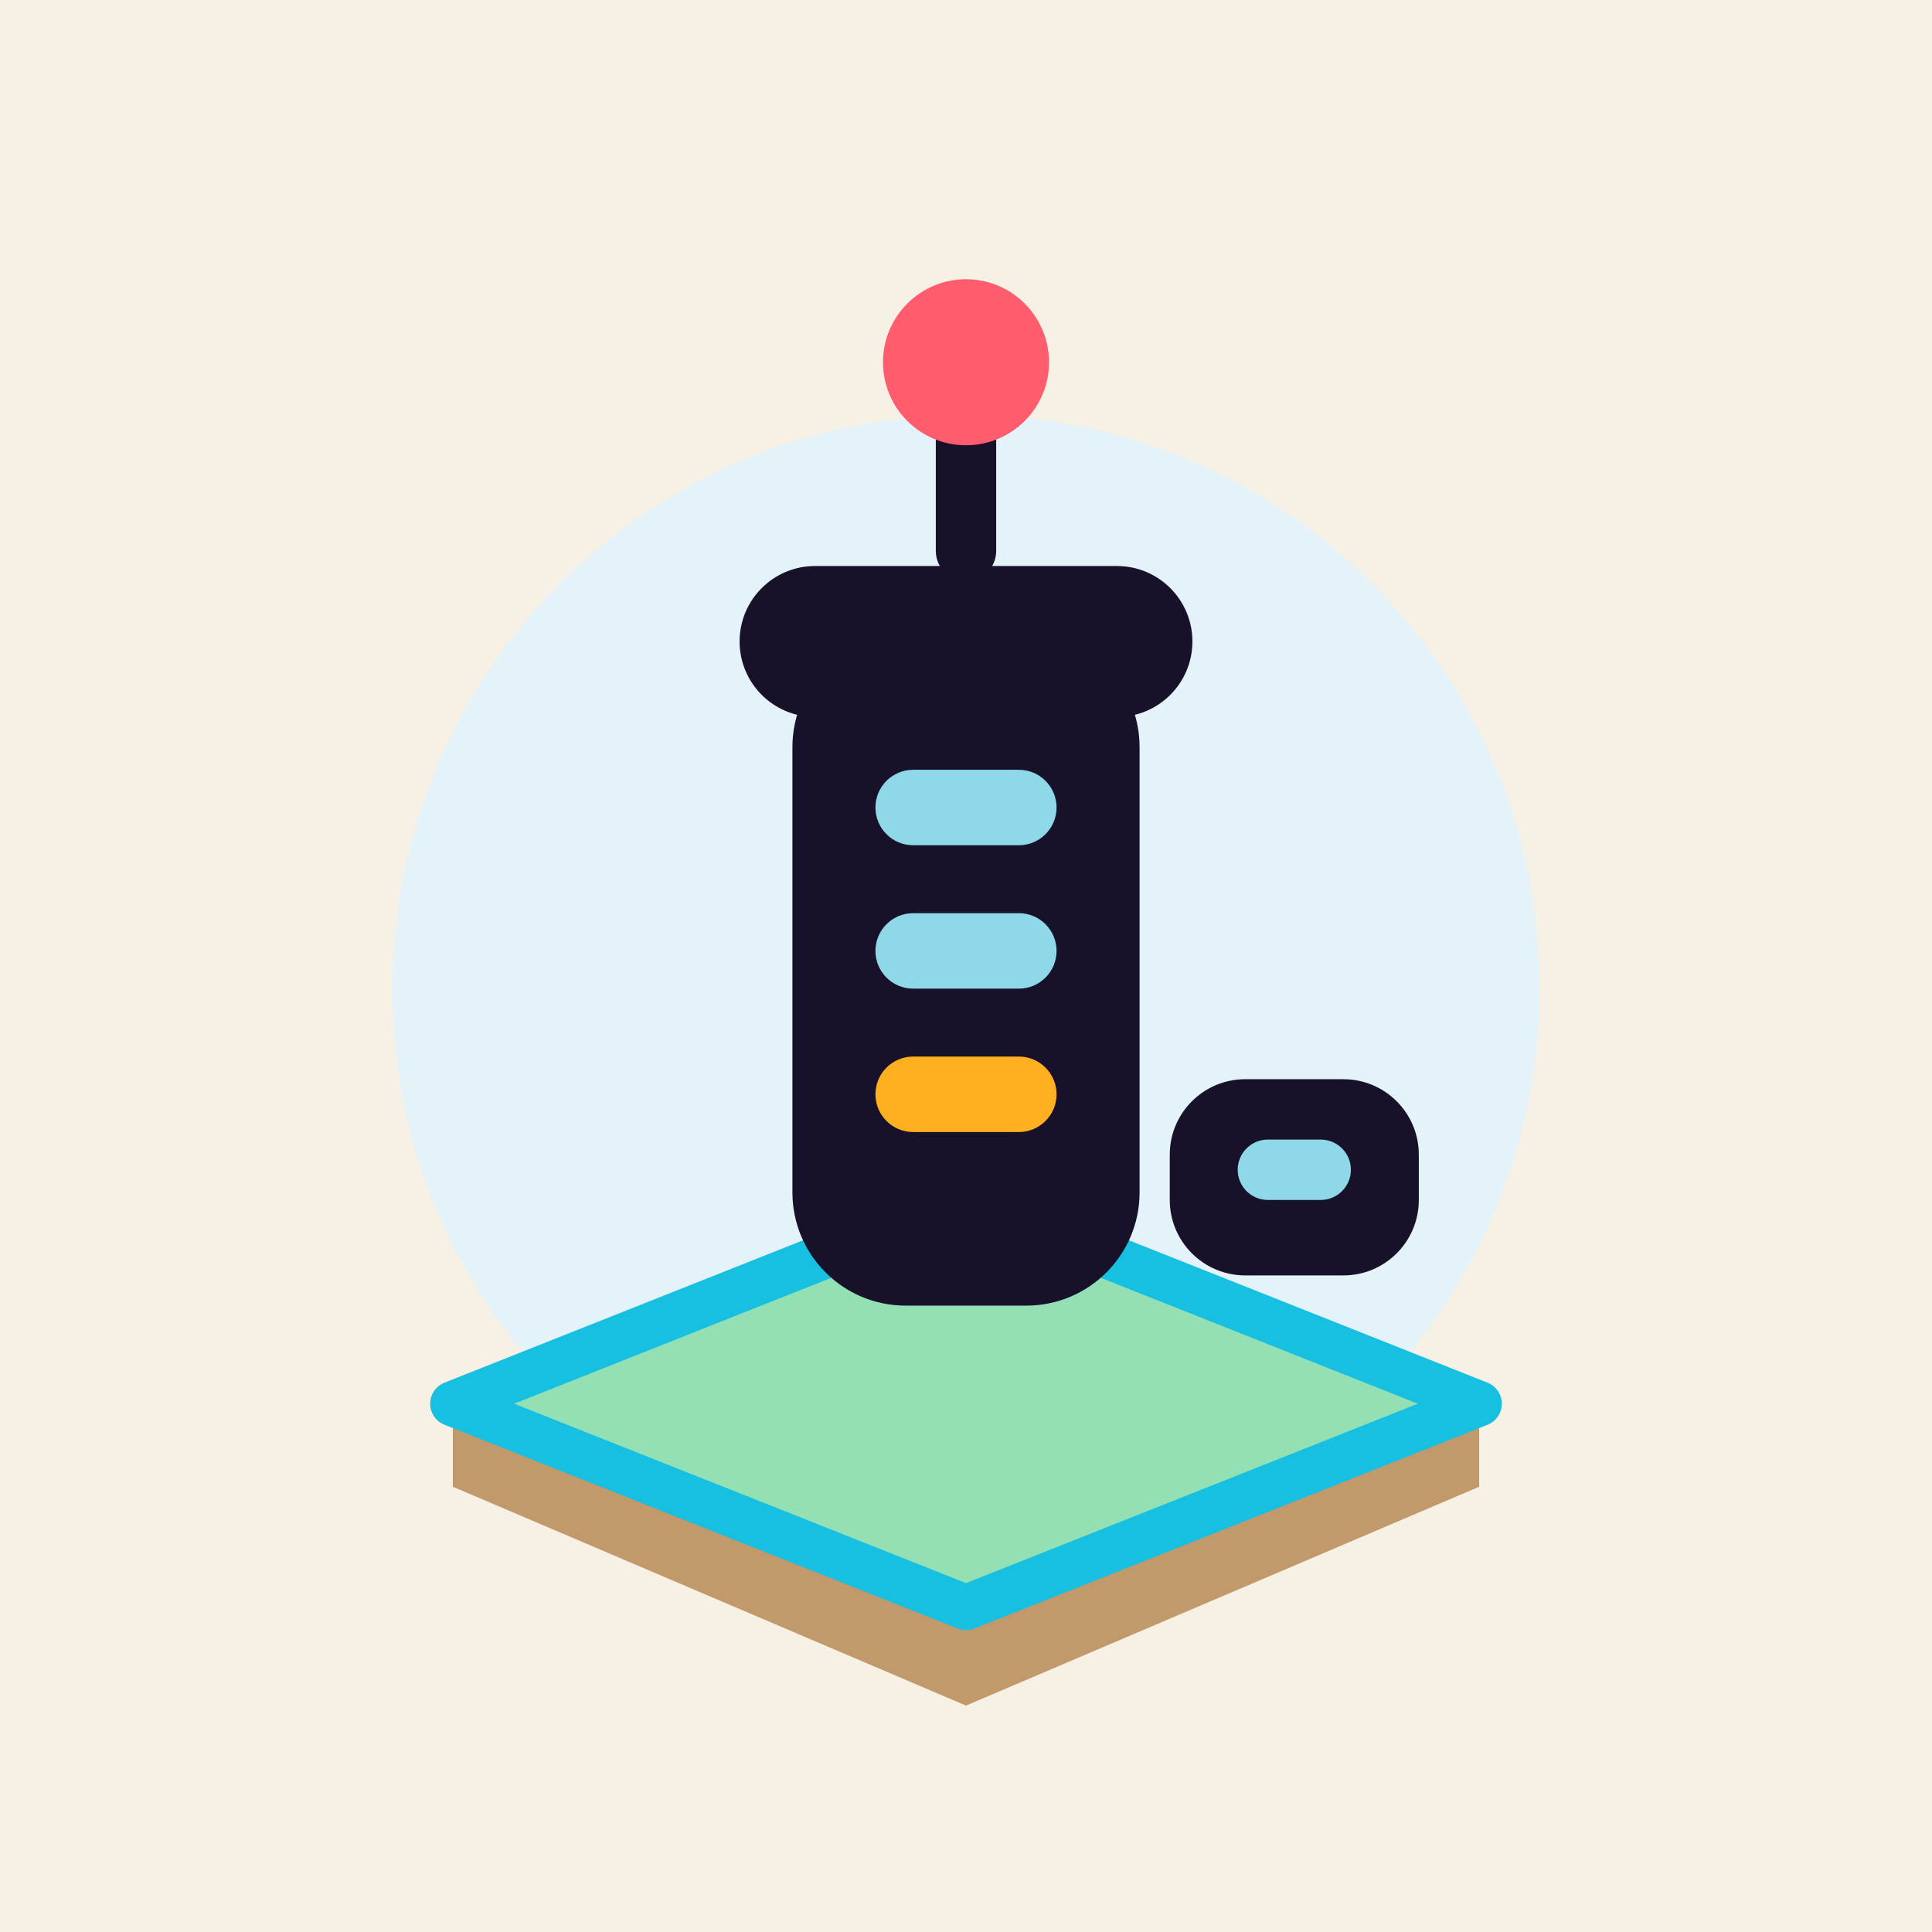
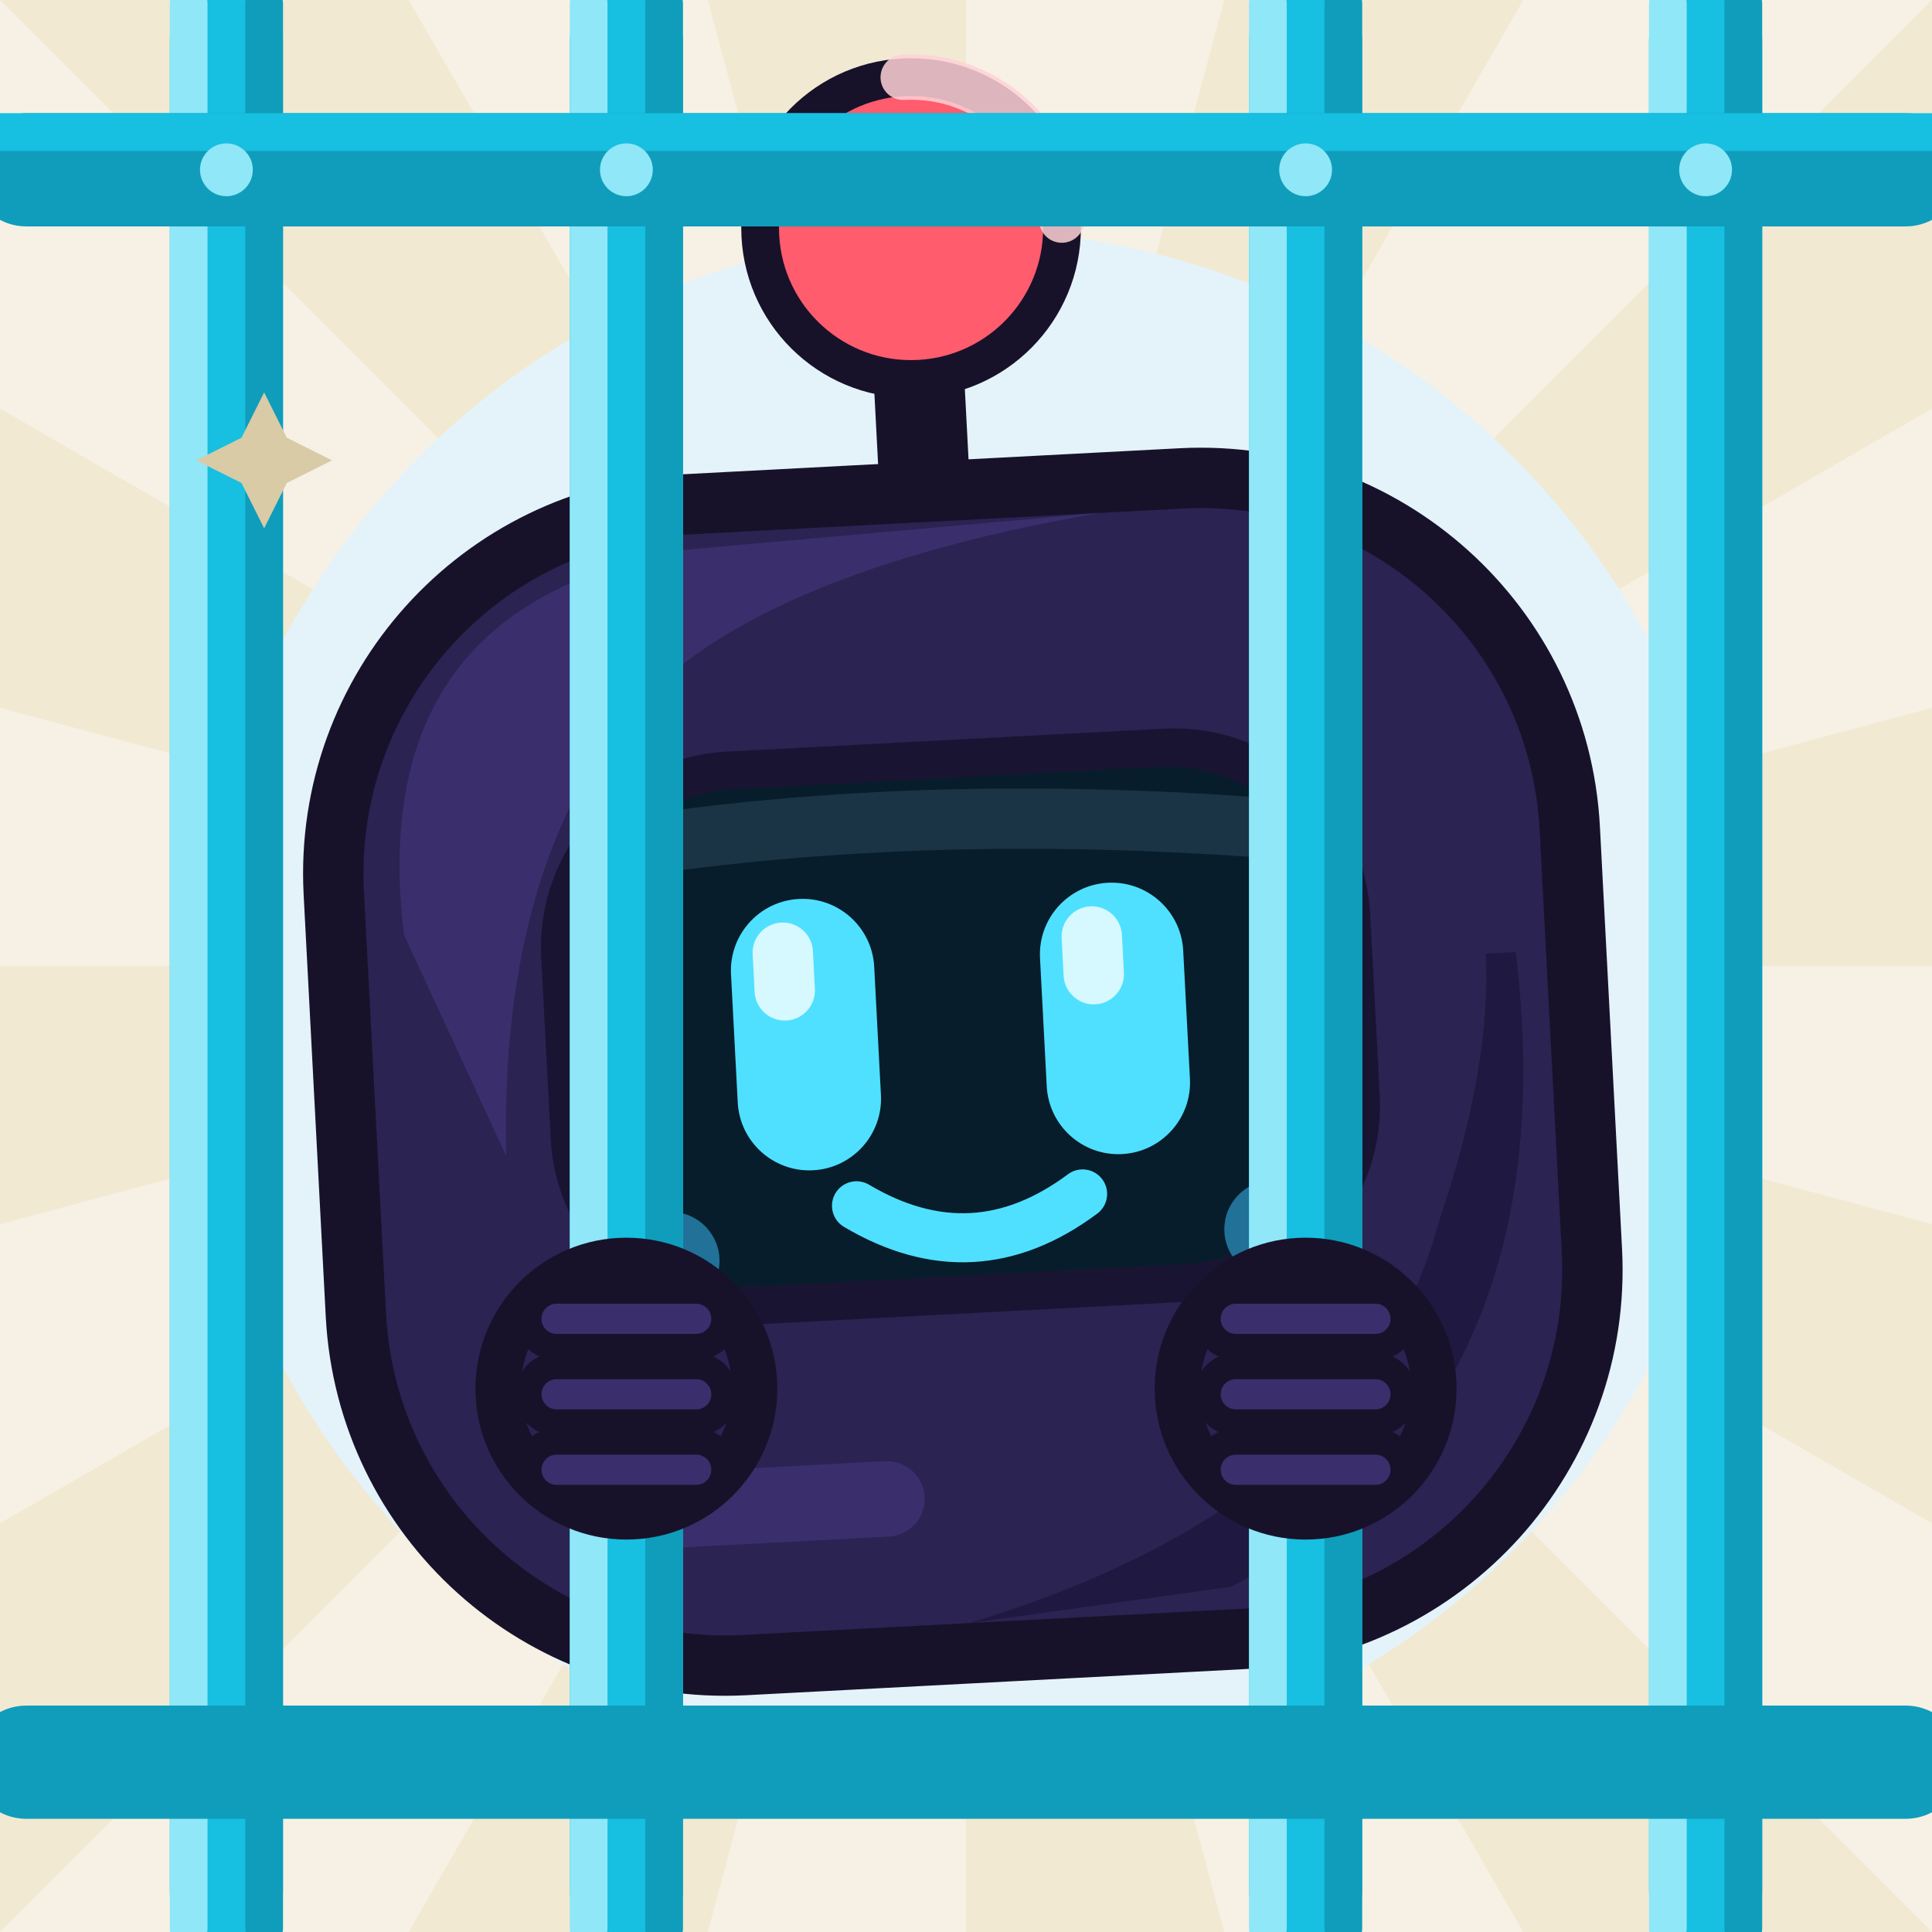
<svg xmlns="http://www.w3.org/2000/svg" width="512" height="512" viewBox="0 0 512 512">
  <rect width="512" height="512" fill="#F6F1E4" />
-   <circle cx="256" cy="262" r="152" fill="#E4F3FA" />
-   <path d="M120,372 L256,426 L392,372 L392,394 L256,452 L120,394 Z" fill="#C2996A" />
-   <path d="M256,318 L392,372 L256,426 L120,372 Z" fill="#92E0B4" />
-   <path d="M256,318 L392,372 L256,426 L120,372 Z" fill="none" stroke="#17BFE0" stroke-width="12" stroke-linejoin="round" />
-   <rect x="310" y="286" width="66" height="52" rx="20" fill="#17122A" />
-   <rect x="328" y="302" width="30" height="16" rx="8" fill="#8FD8E8" />
-   <rect x="196" y="150" width="120" height="40" rx="20" fill="#17122A" />
-   <rect x="210" y="168" width="92" height="178" rx="30" fill="#17122A" />
-   <rect x="232" y="204" width="48" height="20" rx="10" fill="#8FD8E8" />
-   <rect x="232" y="242" width="48" height="20" rx="10" fill="#8FD8E8" />
-   <rect x="232" y="280" width="48" height="20" rx="10" fill="#FFB020" />
-   <rect x="248" y="104" width="16" height="50" rx="8" fill="#17122A" />
-   <circle cx="256" cy="96" r="22" fill="#FF5C6E" />
+   <path d="M256,256 L836,101 L856,256 Z" fill="#F1E9D2" />
+   <path d="M256,256 L836,411 L776,556 Z" fill="#F1E9D2" />
+   <path d="M256,256 L680,680 L556,776 Z" fill="#F1E9D2" />
+   <path d="M256,256 L411,836 L256,856 Z" fill="#F1E9D2" />
+   <path d="M256,256 L101,836 L-44,776 Z" fill="#F1E9D2" />
+   <path d="M256,256 L-168,680 L-264,556 Z" fill="#F1E9D2" />
+   <path d="M256,256 L-324,411 L-344,256 Z" fill="#F1E9D2" />
+   <path d="M256,256 L-324,101 L-264,-44 Z" fill="#F1E9D2" />
+   <path d="M256,256 L-168,-168 L-44,-264 Z" fill="#F1E9D2" />
+   <path d="M256,256 L101,-324 L256,-344 Z" fill="#F1E9D2" />
+   <path d="M256,256 L411,-324 L556,-264 Z" fill="#F1E9D2" />
+   <path d="M256,256 L680,-168 L776,-44 Z" fill="#F1E9D2" />
+   <circle cx="256" cy="266" r="205" fill="#E4F3FA" />
+   <rect x="45" y="-4" width="30" height="520" rx="15" fill="#17BFE0" />
+   <rect x="45" y="-4" width="10" height="520" rx="5" fill="#8FE7F7" />
+   <rect x="65" y="-4" width="10" height="520" rx="5" fill="#0F9DBB" />
+   <rect x="437" y="-4" width="30" height="520" rx="15" fill="#17BFE0" />
+   <rect x="437" y="-4" width="10" height="520" rx="5" fill="#8FE7F7" />
+   <rect x="457" y="-4" width="10" height="520" rx="5" fill="#0F9DBB" />
+   <g transform="rotate(-3 256 300)">
+     <rect x="242" y="70" width="24" height="70" rx="12" fill="#17122A" />
+     <circle cx="254" cy="60" r="40" fill="#FF5C6E" stroke="#17122A" stroke-width="10" />
+     <path d="M254,20 A40,40 0 0 1 294,60" fill="none" stroke="#FFD1D7" stroke-width="12" stroke-linecap="round" opacity="0.85" />
+     <rect x="92" y="130" width="328" height="308" rx="98" fill="#2B2352" stroke="#17122A" stroke-width="16" />
+     <path d="M110,240 Q104,152 190,142 L300,138 Q200,150 168,190 Q136,230 134,300 Z" fill="#3A2F6C" />
+     <path d="M404,260 Q412,380 320,424 L250,430 Q356,404 380,330 Q396,290 396,260 Z" fill="#1F1840" />
+     <rect x="146" y="196" width="220" height="152" rx="52" fill="#1A1433" />
+     <rect x="156" y="206" width="200" height="132" rx="44" fill="#071D2B" />
+     <path d="M170,212 Q250,204 342,216 L342,232 Q250,220 170,228 Z" fill="#1A3446" />
+     <rect x="196" y="236" width="38" height="72" rx="19" fill="#4FE0FF" />
+     <rect x="278" y="236" width="38" height="72" rx="19" fill="#4FE0FF" />
+     <rect x="202" y="242" width="16" height="26" rx="8" fill="#D6F8FF" />
+     <rect x="284" y="242" width="16" height="26" rx="8" fill="#D6F8FF" />
+     <path d="M226,318 q30,20 60,0" fill="none" stroke="#4FE0FF" stroke-width="13" stroke-linecap="round" />
+     <circle cx="176" cy="330" r="13" fill="#217199" />
+     <circle cx="336" cy="330" r="13" fill="#217199" />
+     <rect x="150" y="386" width="90" height="20" rx="10" fill="#3A2F6C" />
+     <circle cx="352" cy="396" r="12" fill="#FFB020" />
+   </g>
+   <rect x="151" y="-4" width="30" height="520" rx="15" fill="#17BFE0" />
+   <rect x="151" y="-4" width="10" height="520" rx="5" fill="#8FE7F7" />
+   <rect x="171" y="-4" width="10" height="520" rx="5" fill="#0F9DBB" />
+   <rect x="331" y="-4" width="30" height="520" rx="15" fill="#17BFE0" />
+   <rect x="331" y="-4" width="10" height="520" rx="5" fill="#8FE7F7" />
+   <rect x="351" y="-4" width="10" height="520" rx="5" fill="#0F9DBB" />
+   <circle cx="166" cy="368" r="34" fill="#2B2352" stroke="#17122A" stroke-width="12" />
+   <rect x="140" y="342" width="52" height="15" rx="7.5" fill="#3A2F6C" stroke="#17122A" stroke-width="7" />
+   <rect x="140" y="362" width="52" height="15" rx="7.5" fill="#3A2F6C" stroke="#17122A" stroke-width="7" />
+   <rect x="140" y="382" width="52" height="15" rx="7.5" fill="#3A2F6C" stroke="#17122A" stroke-width="7" />
+   <circle cx="346" cy="368" r="34" fill="#2B2352" stroke="#17122A" stroke-width="12" />
+   <rect x="320" y="342" width="52" height="15" rx="7.5" fill="#3A2F6C" stroke="#17122A" stroke-width="7" />
+   <rect x="320" y="362" width="52" height="15" rx="7.5" fill="#3A2F6C" stroke="#17122A" stroke-width="7" />
+   <rect x="320" y="382" width="52" height="15" rx="7.5" fill="#3A2F6C" stroke="#17122A" stroke-width="7" />
+   <rect x="-8" y="30" width="528" height="30" rx="15" fill="#0F9DBB" />
+   <rect x="-8" y="452" width="528" height="30" rx="15" fill="#0F9DBB" />
+   <rect x="-8" y="30" width="528" height="10" rx="5" fill="#17BFE0" />
+   <circle cx="60" cy="45" r="7" fill="#8FE7F7" />
+   <circle cx="166" cy="45" r="7" fill="#8FE7F7" />
+   <circle cx="346" cy="45" r="7" fill="#8FE7F7" />
+   <circle cx="452" cy="45" r="7" fill="#8FE7F7" />
+   <path d="M70,104 l6,12 12,6 -12,6 -6,12 -6,-12 -12,-6 12,-6 Z" fill="#D9CBA6" />
</svg>
